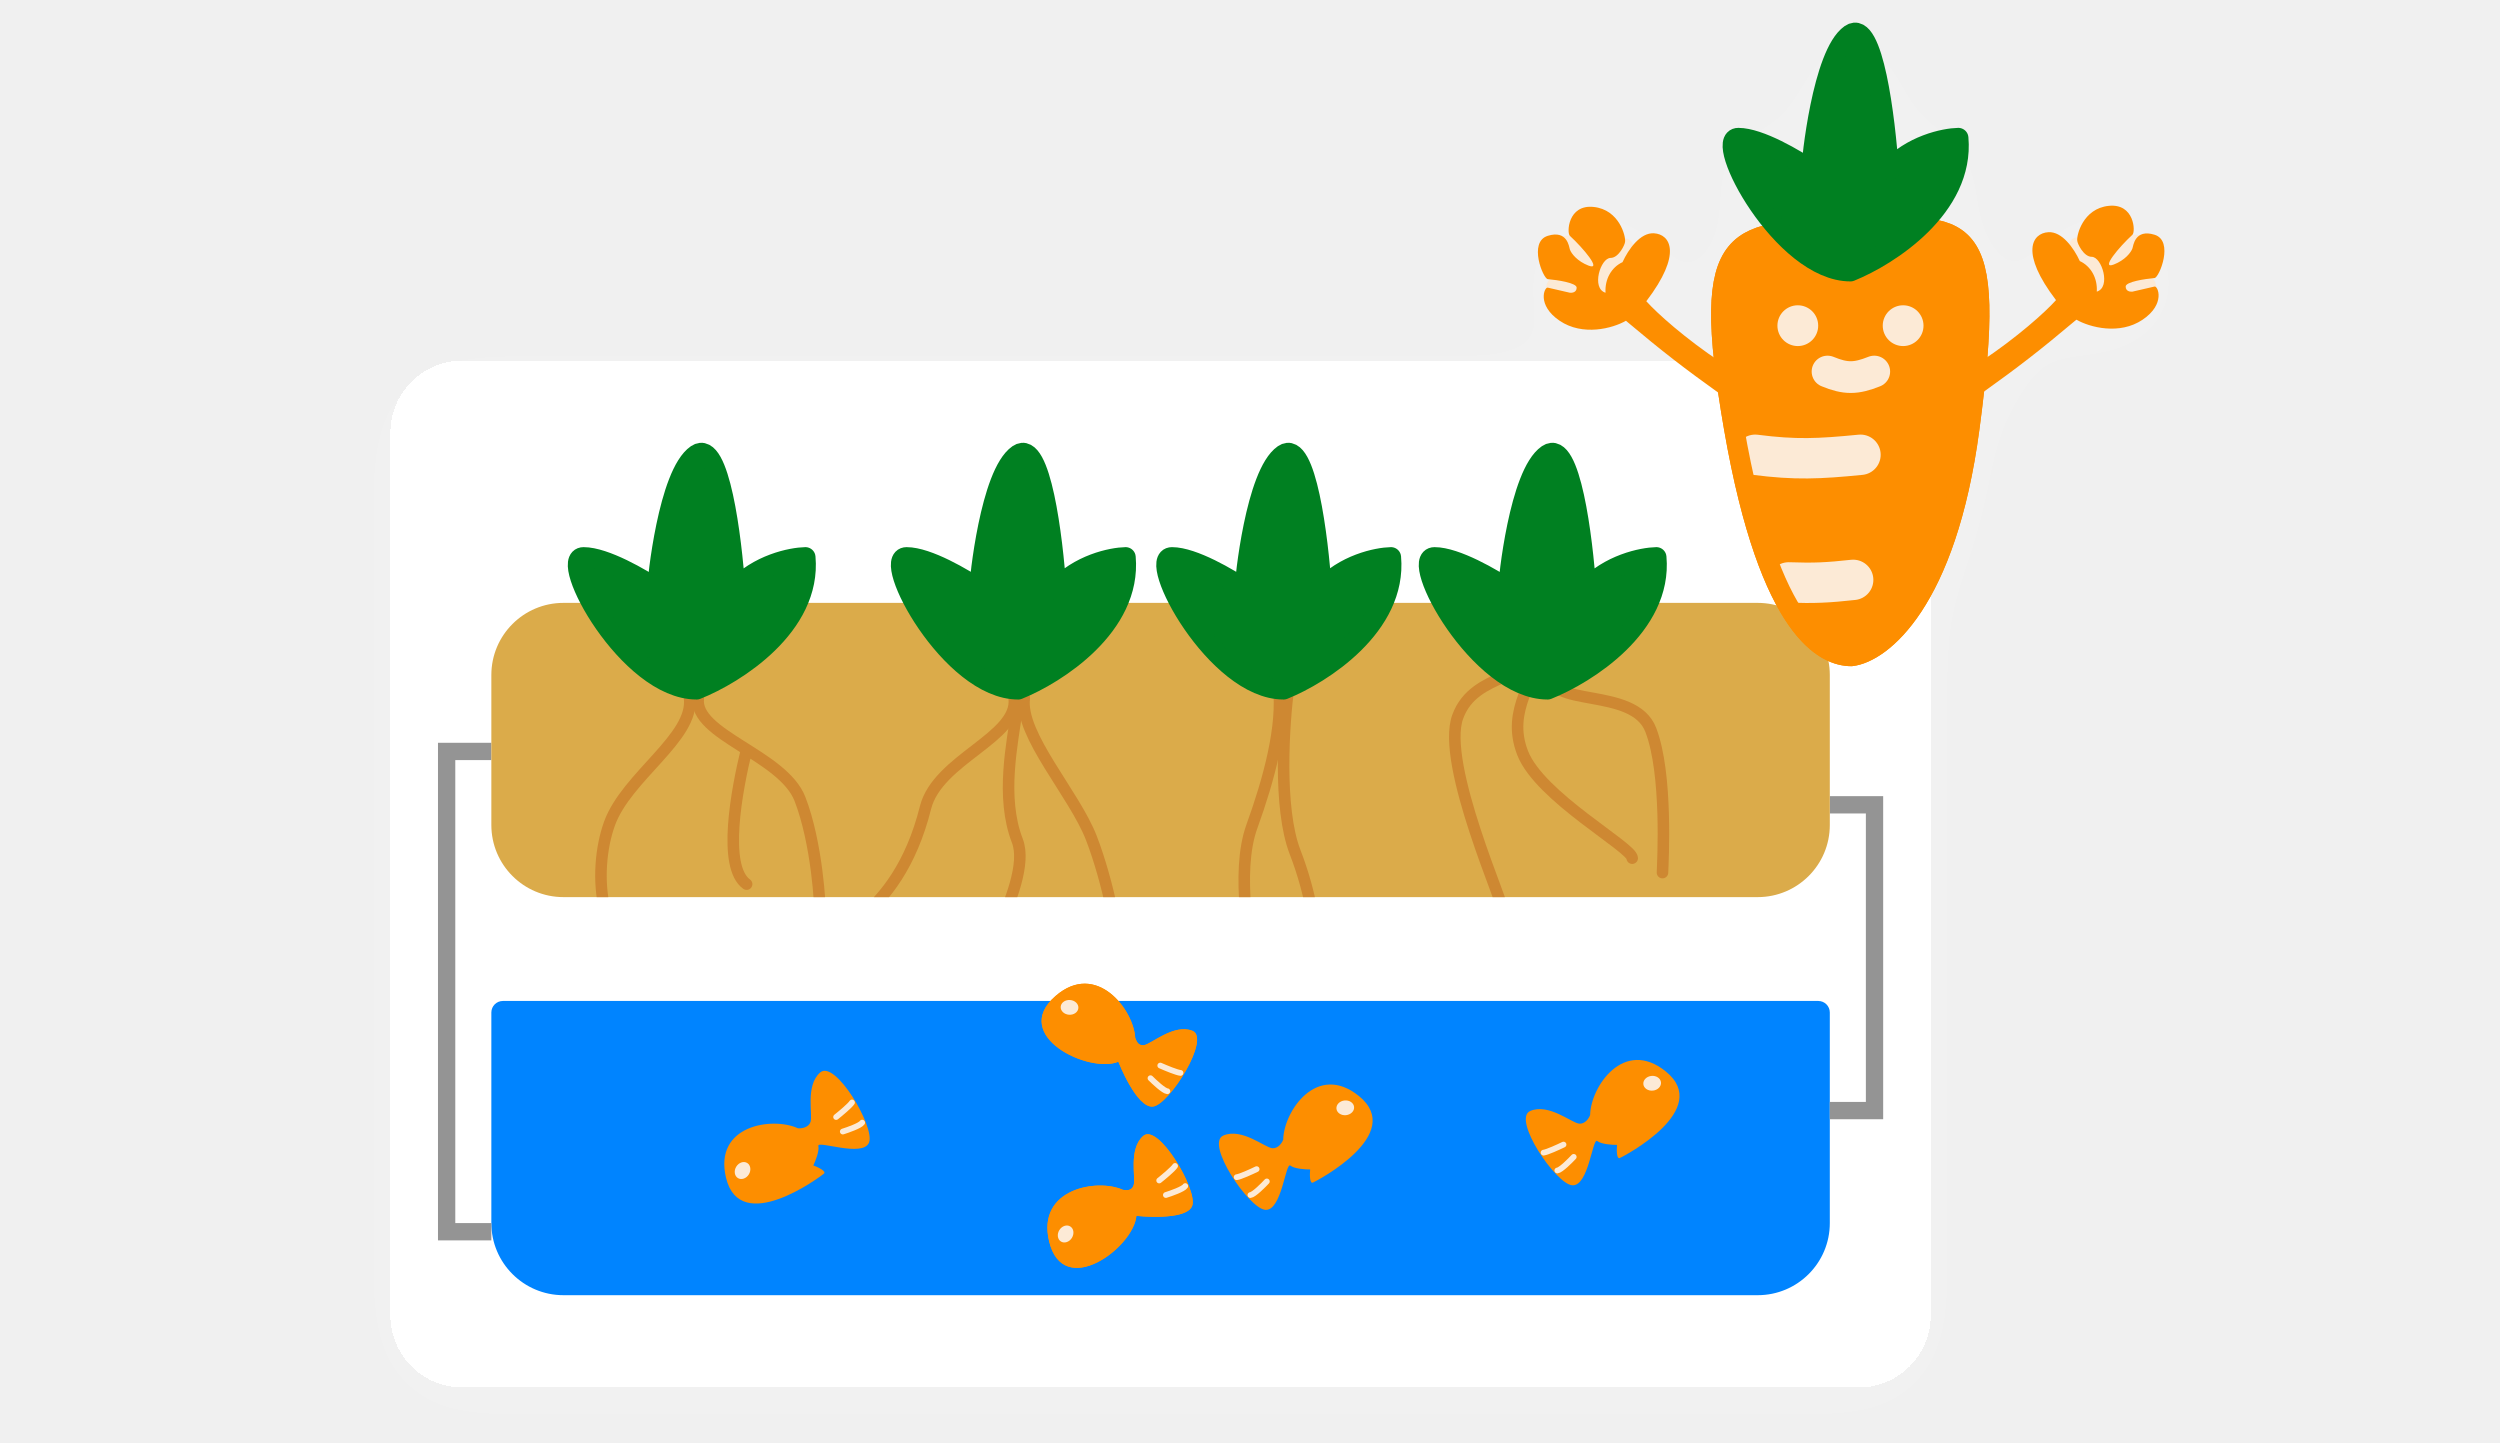
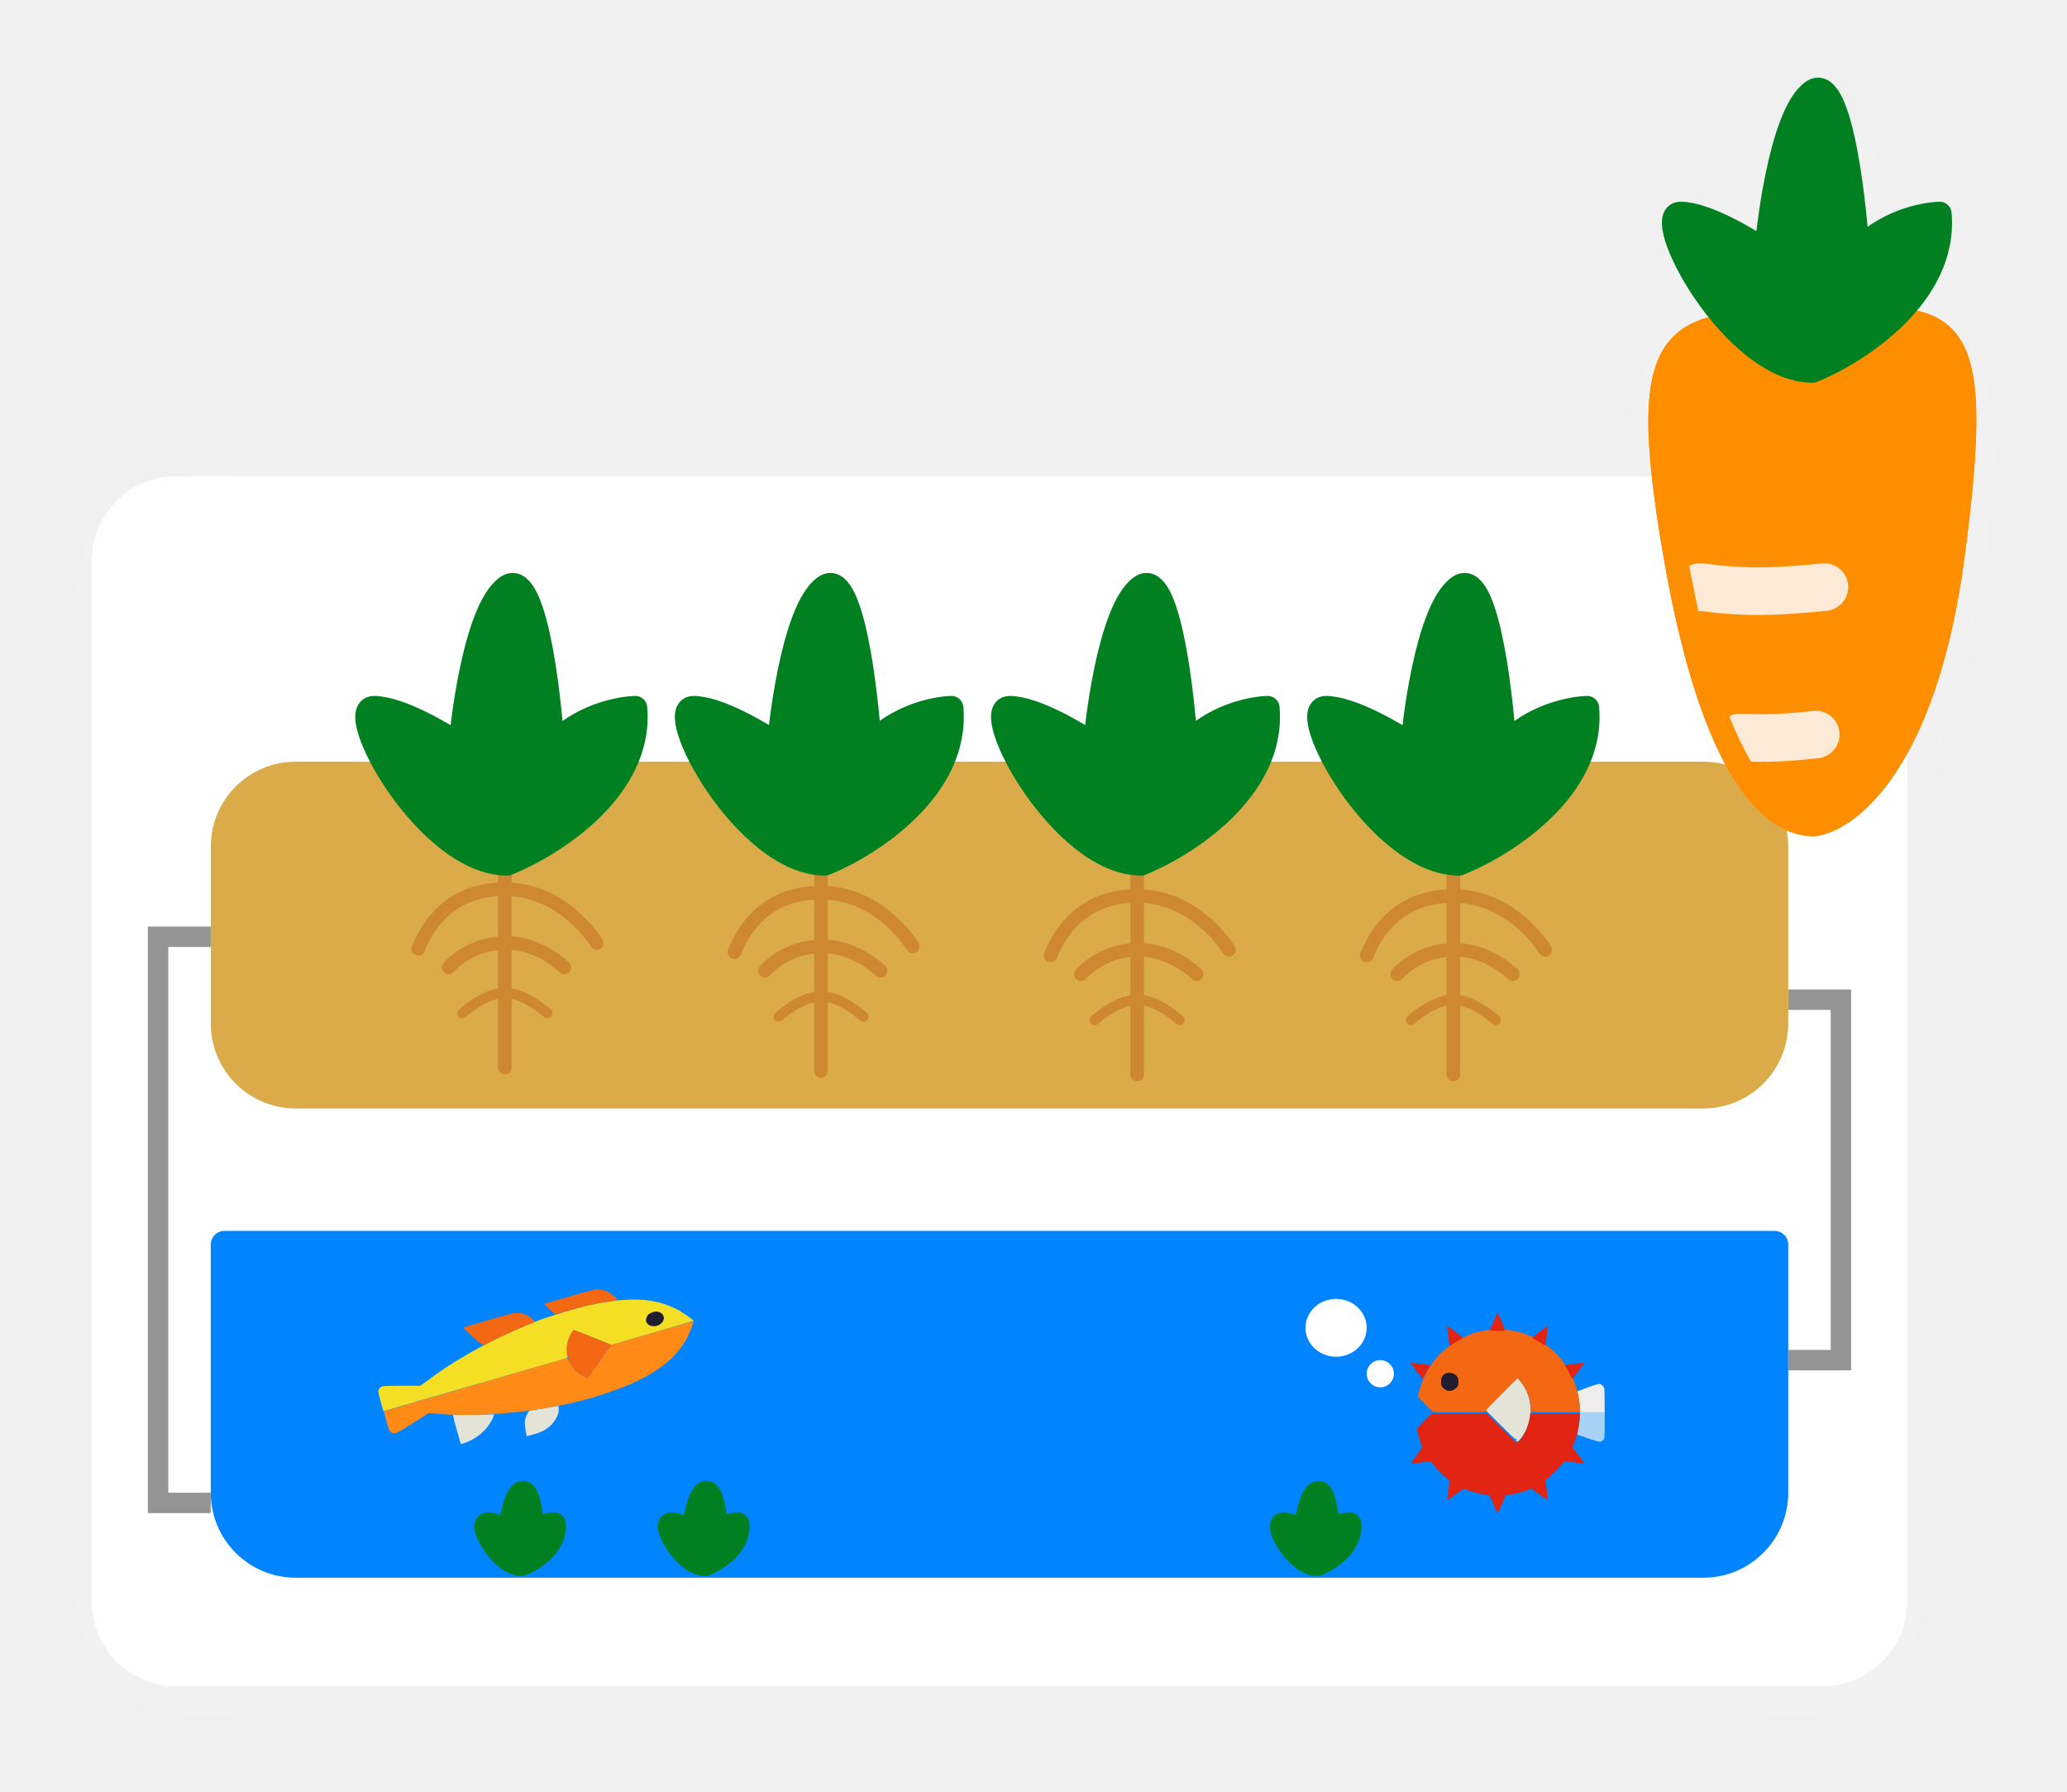
- <svg xmlns="http://www.w3.org/2000/svg" width="650" height="375" viewBox="0 15 650 500" fill="none">
-   <g filter="url(#filter0_d_535_233)">
+ <svg xmlns="http://www.w3.org/2000/svg" width="608" height="527" viewBox="0 0 608 527" fill="none">
+   <g filter="url(#filter0_d_558_58)">
    <rect x="27" y="140" width="534" height="356" rx="25" fill="white" shape-rendering="crispEdges" />
    <path d="M62 366C62 363.791 63.791 362 66 362H522C524.209 362 526 363.791 526 366V439C526 452.807 514.807 464 501 464H87C73.193 464 62 452.807 62 439V366Z" fill="#0084FF" />
-     <path d="M143.349 423.272C139.008 405.087 159.387 402.061 168.306 406.139C169.447 406.239 171.911 405.949 172.635 403.988C173.539 401.538 170.747 391.404 175.979 386.803C181.212 382.202 195.021 405.719 192.944 411.056C190.866 416.394 174.854 410.162 175.358 412.276C175.762 413.967 174.366 417.479 173.618 419.023C175.251 419.626 178.271 421.04 177.278 421.873C176.037 422.915 148.226 443.705 143.349 423.272Z" fill="#FD8E00" />
-     <path d="M183.842 407.268C185.576 406.729 189.909 405.223 190.552 404.176" stroke="#FCEAD6" stroke-width="2" stroke-linecap="round" />
-     <path d="M181.523 402.234C183.088 400.992 186.38 398.244 187.024 397.197" stroke="#FCEAD6" stroke-width="2" stroke-linecap="round" />
-     <ellipse cx="149.082" cy="420.783" rx="3.074" ry="2.561" transform="rotate(-58.4306 149.082 420.783)" fill="#FCEAD6" />
-     <path d="M255.349 445.271C251.008 427.086 272.081 423.423 281 427.5C282.141 427.6 283.911 427.948 284.634 425.988C285.539 423.537 282.747 413.404 287.979 408.802C293.212 404.201 307.021 427.718 304.944 433.056C302.866 438.393 285.618 436.501 285.618 436.501L285.617 436.5C284.634 447.5 260.226 465.705 255.349 445.271Z" fill="#FD8E00" />
-     <path d="M255.349 445.271C251.008 427.086 272.081 423.423 281 427.5C282.141 427.6 283.911 427.948 284.634 425.988C285.539 423.537 282.747 413.404 287.979 408.802C293.212 404.201 307.021 427.718 304.944 433.056C302.866 438.393 285.618 436.501 285.618 436.501L285.617 436.5C284.634 447.5 260.226 465.705 255.349 445.271Z" fill="#FD8E00" />
-     <path d="M295.842 429.268C297.576 428.729 301.909 427.223 302.552 426.176" stroke="#FCEAD6" stroke-width="2" stroke-linecap="round" />
-     <path d="M293.523 424.234C295.088 422.992 298.38 420.244 299.024 419.197" stroke="#FCEAD6" stroke-width="2" stroke-linecap="round" />
-     <ellipse cx="261.082" cy="442.783" rx="3.074" ry="2.561" transform="rotate(-58.4306 261.082 442.783)" fill="#FCEAD6" />
-     <path d="M257.58 360.292C271.691 348.028 284.691 365.012 285.205 374.805C285.645 375.863 286.155 377.593 288.227 377.327C290.818 376.995 298.509 369.83 305.009 372.338C311.51 374.847 297.054 397.972 291.362 398.601C285.669 399.23 279.363 383.065 279.363 383.065L279.364 383.064C269.158 387.283 241.723 374.072 257.58 360.292Z" fill="#FD8E00" />
-     <path d="M257.58 360.292C271.691 348.028 284.691 365.012 285.205 374.805C285.645 375.863 286.155 377.593 288.227 377.327C290.818 376.995 298.509 369.83 305.009 372.338C311.51 374.847 297.054 397.972 291.362 398.601C285.669 399.23 279.363 383.065 279.363 383.065L279.364 383.064C269.158 387.283 241.723 374.072 257.58 360.292Z" fill="#FD8E00" />
-     <path d="M290.507 388.781C291.787 390.069 295.127 393.213 296.354 393.298" stroke="#FCEAD6" stroke-width="2" stroke-linecap="round" />
-     <path d="M293.896 384.395C295.722 385.207 299.681 386.853 300.907 386.939" stroke="#FCEAD6" stroke-width="2" stroke-linecap="round" />
-     <ellipse cx="262.439" cy="364.223" rx="3.074" ry="2.561" transform="rotate(4 262.439 364.223)" fill="#FCEAD6" />
-     <path d="M362.747 394.949C348.216 383.185 336.692 400.262 336.52 410.067C336.118 411.14 334.793 413.237 332.712 413.044C330.111 412.802 322.175 405.91 315.766 408.644C309.357 411.378 324.611 433.985 330.322 434.415C336.034 434.844 337.323 417.71 339.012 419.078C340.364 420.172 344.134 420.429 345.85 420.42C345.689 422.154 345.662 425.488 346.841 424.952C348.316 424.282 379.074 408.168 362.747 394.949Z" fill="#FD8E00" />
-     <path d="M330.833 424.568C329.599 425.9 326.37 429.158 325.147 429.287" stroke="#FCEAD6" stroke-width="2" stroke-linecap="round" />
-     <path d="M327.294 420.305C325.498 421.18 321.599 422.964 320.376 423.092" stroke="#FCEAD6" stroke-width="2" stroke-linecap="round" />
-     <ellipse cx="3.074" cy="2.561" rx="3.074" ry="2.561" transform="matrix(-0.994522 0.104528 0.104528 0.994522 360.816 396.178)" fill="#FCEAD6" />
-     <path d="M469.138 386.435C454.607 374.671 443.083 391.748 442.912 401.553C442.509 402.626 441.184 404.724 439.104 404.53C436.503 404.289 428.567 397.396 422.158 400.13C415.749 402.864 431.002 425.471 436.714 425.901C442.425 426.331 443.715 409.197 445.404 410.564C446.755 411.659 450.525 411.915 452.241 411.906C452.08 413.64 452.053 416.974 453.233 416.438C454.708 415.768 485.466 399.654 469.138 386.435Z" fill="#FD8E00" />
-     <path d="M437.224 416.055C435.99 417.386 432.762 420.645 431.539 420.773" stroke="#FCEAD6" stroke-width="2" stroke-linecap="round" />
-     <path d="M433.686 411.791C431.889 412.667 427.99 414.45 426.768 414.579" stroke="#FCEAD6" stroke-width="2" stroke-linecap="round" />
-     <ellipse cx="3.074" cy="2.561" rx="3.074" ry="2.561" transform="matrix(-0.994522 0.104528 0.104528 0.994522 467.208 387.664)" fill="#FCEAD6" />
    <path d="M62 442H46.5V275.5H62" stroke="#949494" stroke-width="6" />
    <path d="M526 400H541.5V294H526" stroke="#949494" stroke-width="6" />
-     <g clip-path="url(#clip0_535_233)">
-       <rect x="62" y="224" width="464" height="102" rx="25" fill="#DBAB4A" />
-       <path d="M347.638 342C347.762 338.264 346.529 325.65 340.618 310.356C334.708 295.061 336.678 265.746 338.402 253" stroke="#CE8832" stroke-width="4" stroke-linecap="round" />
-       <path d="M457.497 312.5C457.62 308.764 425.408 291.295 419.497 276C413.586 260.705 424.528 250.746 426.253 238" stroke="#CE8832" stroke-width="4" stroke-linecap="round" />
-       <path d="M467.997 317.5C468.121 313.764 469.833 283.295 463.922 268C458.011 252.705 427.273 260.746 428.997 248" stroke="#CE8832" stroke-width="4" stroke-linecap="round" />
-       <path d="M279.5 345C279.623 341.264 275.911 320.795 270 305.5C264.089 290.205 245.032 269.746 246.756 257" stroke="#CE8832" stroke-width="4" stroke-linecap="round" />
-       <path d="M224 364C224.123 360.264 250.265 321.795 244.354 306.5C238.443 291.205 242.63 272.746 244.354 260" stroke="#CE8832" stroke-width="4" stroke-linecap="round" />
-       <path d="M175.992 333C176.115 329.264 174.903 307.295 168.993 292C163.082 276.705 132.024 269.746 133.748 257M150.493 274.798C146.993 289.132 142.093 315.5 150.493 321.5" stroke="#CE8832" stroke-width="4" stroke-linecap="round" />
-       <path d="M325.654 348C325.531 344.012 319.744 317.826 325.654 301.5C331.565 285.174 336.615 266.605 334.891 253" stroke="#CE8832" stroke-width="4" stroke-linecap="round" />
-       <path d="M413.505 333C413.382 329.012 391.086 279.826 396.997 263.5C402.908 247.174 424.466 251.605 422.742 238" stroke="#CE8832" stroke-width="4" stroke-linecap="round" />
-       <path d="M176 343.5C175.877 339.512 202.5 335 212.5 295C216.712 278.155 244.969 270.605 243.245 257" stroke="#CE8832" stroke-width="4" stroke-linecap="round" />
-       <path d="M121.469 352C98.461 347 97.05 316.826 102.961 300.5C108.872 284.174 132.429 270.605 130.705 257" stroke="#CE8832" stroke-width="4" stroke-linecap="round" />
-     </g>
-     <path d="M170.878 208.174C173.015 231.992 146.629 248.649 133.169 254C109.415 254 84.771 208.174 93.975 208.174C101.339 208.174 114.067 215.569 119.51 219.266C119.51 216.347 123.37 179.278 133.169 172.565C141.007 167.194 145.342 201.461 146.53 219.266C154.369 210.626 166.028 208.272 170.878 208.174Z" fill="#008021" stroke="#008021" stroke-width="7" stroke-linejoin="round" />
-     <path d="M281.879 208.174C283.99 231.992 257.938 248.649 244.648 254C221.195 254 196.862 208.174 205.95 208.174C213.221 208.174 225.787 215.569 231.162 219.266C231.162 216.347 234.973 179.278 244.648 172.565C252.387 167.194 256.667 201.461 257.84 219.266C265.579 210.626 277.091 208.272 281.879 208.174Z" fill="#008021" stroke="#008021" stroke-width="7" stroke-linejoin="round" />
-     <path d="M373.879 208.174C375.99 231.992 349.938 248.649 336.648 254C313.195 254 288.862 208.174 297.95 208.174C305.221 208.174 317.787 215.569 323.162 219.266C323.162 216.347 326.973 179.278 336.648 172.565C344.387 167.194 348.667 201.461 349.84 219.266C357.579 210.626 369.091 208.272 373.879 208.174Z" fill="#008021" stroke="#008021" stroke-width="7" stroke-linejoin="round" />
-     <path d="M465.878 208.174C468.015 231.992 441.629 248.649 428.169 254C404.415 254 379.771 208.174 388.975 208.174C396.339 208.174 409.067 215.569 414.51 219.266C414.51 216.347 418.37 179.278 428.169 172.565C436.007 167.194 440.342 201.461 441.53 219.266C449.369 210.626 461.028 208.272 465.878 208.174Z" fill="#008021" stroke="#008021" stroke-width="7" stroke-linejoin="round" />
-     <path d="M574.384 163.531C566.375 223.834 543.762 241.266 533.456 242.444C524.917 242.444 505.189 234.788 492.822 163.531C480.455 92.274 493.705 95.513 533.456 94.335C573.207 93.158 584.396 88.152 574.384 163.531Z" fill="#FD8E00" stroke="#FD8E00" stroke-width="7" stroke-linejoin="round" />
-     <path d="M525.211 143.803C531.546 146.411 535.079 146.322 541.406 143.803" stroke="#FCEAD6" stroke-width="11" stroke-linecap="round" stroke-linejoin="round" />
+     <path d="M464.002 409.174C464.041 409.154 465.416 408.627 467.062 408.019C468.96 407.31 470.238 406.946 470.548 407.007C470.819 407.067 471.245 407.331 471.516 407.614C472 408.1 472 408.121 472 415.899L464.738 416L464.699 414.724C464.699 414.035 464.661 413.245 464.641 412.962C464.602 412.678 464.448 411.726 464.273 410.835C464.099 409.944 463.983 409.194 464.002 409.174Z" fill="#EEEDEB" />
+     <path d="M437 414.693L441.608 410.04C444.137 407.465 446.274 405.366 446.353 405.366C446.451 405.366 446.863 405.782 447.314 406.317C447.745 406.832 448.451 407.96 448.882 408.832C449.314 409.703 449.784 411.05 449.941 411.802C450.098 412.574 450.235 413.901 450.235 414.772C450.235 415.743 450.078 416.97 449.843 417.941C449.608 418.812 449.157 420.059 448.843 420.713C448.51 421.366 447.863 422.376 447.431 422.95C446.98 423.525 446.49 424 446.353 423.98C446.235 423.98 446.059 423.881 445.961 423.762C445.882 423.644 445.961 423.446 446.118 423.347C446.353 423.208 446.333 423.188 446.02 423.267C445.706 423.366 444.745 422.495 437 414.693Z" fill="#E3E3D8" />
+     <path d="M433.373 392.099C434.392 391.762 436.02 391.366 437 391.228C438.078 391.05 439.784 390.97 441.412 391.01C443.118 391.069 444.647 391.228 445.725 391.485C446.647 391.683 447.961 392.059 448.667 392.297C449.373 392.555 450.686 393.129 451.608 393.584C452.529 394.059 453.843 394.852 454.549 395.386C455.255 395.901 456.294 396.733 456.882 397.228C457.471 397.723 458.608 398.99 459.431 400.02C460.255 401.05 461.392 402.792 461.941 403.881C462.49 404.97 463.216 406.654 463.549 407.644C463.863 408.634 464.275 410.277 464.431 411.307C464.608 412.337 464.745 413.663 464.745 415.267H450.235V414.218C450.235 413.663 450.098 412.574 449.941 411.802C449.784 411.03 449.314 409.703 448.882 408.832C448.471 407.96 447.725 406.792 446.353 405.267L441.667 409.96C437.471 414.178 437.039 414.693 437.294 414.97C437.569 415.248 436.843 415.287 421.51 415.267L417 410.733L417.373 409.287C417.569 408.495 418.059 407.05 418.451 406.059C418.843 405.069 419.529 403.663 419.98 402.891C420.412 402.119 421.333 400.792 422.02 399.941C422.706 399.069 423.824 397.861 424.51 397.267C425.196 396.654 426.392 395.703 427.176 395.168C427.941 394.614 429.235 393.842 430.039 393.446C430.843 393.05 432.353 392.436 433.373 392.099Z" fill="#F46813" />
+     <path d="M464.451 419.05C464.627 418.119 464.745 416.891 464.745 416.317V415.287H472V419.188C472 422.97 471.98 423.109 471.549 423.545C471.274 423.842 470.882 424 470.49 424C470.137 424 468.51 423.525 463.941 421.921L464.059 421.327C464.118 420.99 464.294 419.96 464.451 419.05Z" fill="#A8D3F6" />
+     <path d="M424.392 404.574C424.667 404.238 425.176 403.901 425.549 403.822C425.922 403.723 426.569 403.723 427.02 403.802C427.51 403.901 428.02 404.198 428.392 404.574C428.902 405.109 428.98 405.307 428.98 406.356C428.98 407.386 428.902 407.584 428.392 408.139C428.059 408.475 427.49 408.832 427.118 408.951C426.627 409.109 426.235 409.109 425.745 408.97C425.373 408.852 424.804 408.475 424.471 408.139C423.961 407.584 423.882 407.386 423.882 406.356C423.882 405.406 423.98 405.089 424.392 404.574Z" fill="#201D30" />
+     <path d="M439.115 389.106C439.588 387.979 440.1 386.812 440.238 386.496C440.376 386.199 440.514 385.981 440.534 386.001C440.553 386.041 441.027 387.089 441.559 388.335C442.091 389.581 442.584 390.788 442.643 391.005C442.761 391.381 442.682 391.401 440.514 391.401C439.272 391.401 438.247 391.341 438.247 391.282C438.247 391.223 438.622 390.234 439.115 389.106Z" fill="#E22512" />
+     <path d="M425.909 392.33C425.751 391.124 425.652 390.076 425.712 390.036C425.771 389.996 426.835 390.728 428.096 391.658C429.338 392.607 430.343 393.418 430.343 393.477C430.343 393.537 430.028 393.735 429.614 393.913C429.22 394.091 428.333 394.605 426.421 395.851L426.323 395.218C426.263 394.862 426.086 393.557 425.909 392.33Z" fill="#E22512" />
+     <path d="M450.704 393.418C450.744 393.339 451.729 392.528 452.912 391.618C454.095 390.708 455.119 389.996 455.179 390.016C455.238 390.056 455.139 391.262 454.962 392.726C454.765 394.17 454.607 395.475 454.607 395.614C454.607 395.752 454.134 395.534 453.464 395.119C452.853 394.704 451.946 394.189 451.493 393.972C451.02 393.754 450.685 393.497 450.704 393.418Z" fill="#E22512" />
+     <path d="M416.763 403.327C415.837 402.121 415.048 401.053 415.009 400.954C414.969 400.875 415.068 400.795 415.206 400.795C415.364 400.795 416.645 400.934 418.044 401.112C419.463 401.29 420.646 401.468 420.705 401.507C420.764 401.547 420.705 401.685 420.567 401.824C420.449 401.962 419.917 402.852 418.438 405.522L416.763 403.327Z" fill="#E22512" />
+     <path d="M460.343 401.725C460.126 401.547 460.599 401.409 462.511 401.171C463.851 400.993 465.192 400.835 465.507 400.815C465.96 400.795 466.019 400.855 465.842 401.151C465.743 401.329 464.955 402.397 462.491 405.542L461.565 403.742C461.033 402.753 460.5 401.844 460.343 401.725Z" fill="#E22512" />
+     <path d="M416.862 420.772C416.743 420.099 416.783 420.02 418.971 417.864L421.198 415.629H437.36L441.697 419.98C444.082 422.374 446.132 424.332 446.23 424.332C446.348 424.351 446.802 423.877 447.255 423.303C447.689 422.73 448.339 421.721 448.674 421.068C448.99 420.416 449.443 419.17 449.679 418.299C449.896 417.429 450.074 416.48 450.074 415.629H464.758L464.62 417.449C464.521 418.457 464.285 420.04 464.088 420.969C463.891 421.899 463.457 423.323 462.531 425.617L464.285 427.951C465.251 429.217 466.019 430.305 466 430.364C465.96 430.423 464.659 430.305 460.224 429.711L459.85 430.245C459.633 430.522 458.608 431.61 457.583 432.658C456.539 433.687 455.455 434.735 454.607 435.408L454.962 438.275C455.139 439.858 455.238 441.143 455.159 441.143C455.06 441.143 453.976 440.392 450.468 437.781L449.246 438.256C448.556 438.513 447.294 438.908 446.427 439.126C445.56 439.343 444.417 439.581 442.879 439.759L441.776 442.389C441.164 443.813 440.573 445 440.494 445C440.396 444.98 439.824 443.813 438.149 439.818L436.276 439.482C435.251 439.304 433.655 438.888 432.728 438.552C431.802 438.236 430.915 437.919 430.757 437.86C430.58 437.801 429.535 438.453 428.195 439.462C426.953 440.392 425.869 441.143 425.79 441.143C425.692 441.143 425.672 440.906 425.731 440.609C425.771 440.293 425.909 439.304 426.027 438.374C426.145 437.445 426.263 436.396 426.323 436.06C426.421 435.447 426.323 435.328 424.825 434.082C423.957 433.331 422.676 432.065 420.745 429.771L418.005 430.107C416.507 430.285 415.226 430.404 415.147 430.344C415.048 430.305 415.738 429.237 418.34 425.716L417.67 423.6C417.295 422.413 416.94 421.147 416.862 420.772Z" fill="#E22512" />
+     <path d="M142.421 416.03C140.826 416.091 138.187 416.137 136.545 416.11C134.908 416.1 133.466 416.1 133.324 416.124C133.144 416.16 133.383 417.2 135.548 424.706L136.486 424.432C136.995 424.284 137.941 423.891 138.605 423.546C139.273 423.217 140.377 422.492 141.089 421.949C141.796 421.39 142.815 420.37 143.385 419.633C143.94 418.916 144.62 417.827 144.891 417.227C145.142 416.633 145.344 416.086 145.326 416.024C145.303 415.947 143.991 415.959 142.421 416.03Z" fill="#E3E3D8" />
+     <path d="M160.366 414.116C158.708 414.397 157.006 414.674 156.612 414.705C156.222 414.751 155.817 414.818 155.705 414.868C155.616 414.927 155.289 415.409 155.02 415.942C154.731 416.48 154.444 417.387 154.377 417.961C154.305 418.587 154.377 419.709 154.934 422.422L157.046 421.807C158.65 421.34 159.39 421.04 160.277 420.513C160.888 420.133 161.688 419.53 162.051 419.173C162.413 418.815 163.003 418.072 163.351 417.516C163.718 416.956 164.106 416.103 164.214 415.601C164.327 415.114 164.401 414.42 164.369 414.093C164.314 413.537 164.256 413.487 163.867 413.533C163.625 413.558 162.332 413.779 160.848 414.033L160.366 414.116Z" fill="#E3E3D8" />
+     <path d="M203.43 390.479C203.766 389.591 204.017 388.778 203.99 388.685C203.945 388.53 201.388 389.224 179.775 395.518L176.289 400.451C174.358 403.148 172.75 405.348 172.697 405.313C172.664 405.272 172.165 405.014 171.589 404.711C171.017 404.424 170.095 403.734 169.518 403.213C168.942 402.691 168.247 401.835 167.967 401.311C167.687 400.787 167.328 400.135 166.869 399.361L112.904 415.077L113.658 417.884C114.318 420.297 114.493 420.751 114.922 421.13C115.256 421.403 115.66 421.554 116.059 421.539C116.58 421.505 117.367 421.074 121.179 418.719C123.638 417.18 125.708 415.837 125.759 415.721C125.806 415.59 126.545 415.577 127.878 415.71C128.993 415.822 130.578 415.949 131.422 416.005C132.242 416.052 134.423 416.107 136.229 416.118C138.041 416.146 140.889 416.089 142.567 416.021C144.24 415.937 147.091 415.746 148.911 415.585C150.732 415.425 153.406 415.134 154.882 414.956C156.333 414.769 159.078 414.356 160.975 414.022C162.853 413.694 165.389 413.224 166.605 412.954C167.806 412.705 170.126 412.147 171.763 411.721C173.404 411.31 176.407 410.402 178.493 409.694C180.554 408.976 183.14 408.021 184.239 407.567C185.337 407.112 187.025 406.352 187.988 405.869C188.956 405.403 190.569 404.53 191.563 403.937C192.558 403.345 194.032 402.361 194.852 401.752C195.668 401.128 196.895 400.098 197.575 399.446C198.256 398.794 199.372 397.528 200.048 396.642C200.723 395.756 201.614 394.37 202.055 393.552C202.476 392.74 203.094 391.367 203.43 390.479Z" fill="#FF8A16" />
+     <path d="M176.601 383.162C175.713 383.32 174.088 383.642 172.99 383.878C171.892 384.113 168.636 385.028 165.73 385.908C162.59 386.856 159.477 387.897 157.992 388.481C156.644 389.025 154.673 389.834 153.634 390.271C152.594 390.708 150.862 391.465 149.777 391.966C148.693 392.467 146.64 393.434 145.215 394.152C143.786 394.854 141.594 395.997 140.33 396.684C139.066 397.372 137.029 398.536 135.783 399.286C134.533 400.02 132.311 401.424 130.851 402.387C129.377 403.371 127.16 404.941 125.93 405.888C124.645 406.867 123.579 407.581 123.444 407.553C123.324 407.504 120.924 407.497 118.13 407.52C115.336 407.544 112.852 407.612 112.598 407.686C112.363 407.754 112.009 407.924 111.821 408.08C111.629 408.22 111.397 408.59 111.317 408.899C111.186 409.324 111.34 410.069 112.784 415.028L166.967 399.333L166.833 398.363C166.743 397.835 166.703 396.972 166.725 396.461C166.746 395.951 166.902 395.031 167.066 394.429C167.25 393.82 167.626 392.853 167.925 392.279C168.21 391.725 168.571 391.217 168.708 391.177C168.845 391.137 171.393 392.092 179.775 395.518L204.127 388.427L202.875 387.48C202.196 386.971 201.086 386.219 200.435 385.803C199.783 385.388 198.318 384.655 197.182 384.179C196.041 383.687 194.242 383.118 193.178 382.89C192.114 382.662 190.619 382.408 189.834 382.334C189.048 382.261 187.796 382.188 187.034 382.192C186.266 382.18 184.896 382.209 183.976 382.258C183.053 382.292 181.382 382.459 180.257 382.602C179.136 382.76 177.489 383.004 176.601 383.162Z" fill="#F4DF24" />
+     <path d="M177.08 379.341C176.527 379.267 175.747 379.208 175.343 379.208C174.814 379.211 172.59 379.808 167.324 381.325C163.314 382.493 160.037 383.481 160.051 383.527C160.064 383.574 160.797 384.268 163.263 386.542L167.125 385.451C169.257 384.83 171.222 384.291 171.5 384.227C171.779 384.163 172.755 383.946 173.693 383.74C174.63 383.534 175.972 383.261 176.699 383.134C177.43 383.022 178.814 382.82 179.794 382.686C180.778 382.568 181.622 382.406 181.658 382.311C181.698 382.232 181.262 381.754 180.69 381.248C180.123 380.758 179.287 380.144 178.859 379.915C178.432 379.687 177.636 379.431 177.08 379.341Z" fill="#F46813" />
+     <path d="M153.537 386.298C153.17 386.203 152.39 386.145 151.797 386.149C150.868 386.168 149.901 386.416 143.461 388.274C139.452 389.442 136.175 390.43 136.188 390.477C136.202 390.523 137.506 391.723 139.092 393.161C141.425 395.272 142.027 395.736 142.303 395.588C142.47 395.506 143.786 394.854 145.215 394.152C146.64 393.434 148.918 392.367 150.248 391.761C151.578 391.155 153.707 390.233 154.958 389.717C156.208 389.202 157.258 388.728 157.308 388.68C157.353 388.616 157.04 388.27 156.611 387.891C156.163 387.517 155.45 387.036 155.027 386.823C154.585 386.615 153.9 386.377 153.537 386.298Z" fill="#F46813" />
+     <path d="M179.775 395.518L174.359 393.313C171.374 392.098 168.845 391.137 168.708 391.177C168.571 391.217 168.21 391.725 167.925 392.279C167.626 392.853 167.25 393.82 167.066 394.429C166.902 395.031 166.725 396.024 166.711 396.633C166.666 397.353 166.815 398.301 167.104 399.293C167.398 400.232 167.805 401.19 168.167 401.707C168.521 402.192 169.184 402.94 169.67 403.37C170.18 403.81 171.036 404.418 171.617 404.736C172.198 405.055 172.693 405.297 172.752 405.28C172.815 405.279 174.423 403.079 179.775 395.518Z" fill="#F46813" />
+     <path d="M194.875 386.531C194.663 386.24 194.174 385.946 193.754 385.816L193.735 385.821C193.228 385.683 192.742 385.69 192.155 385.861C191.705 385.992 191.091 386.289 190.814 386.504C190.488 386.767 190.231 387.195 190.107 387.718C189.942 388.389 189.99 388.627 190.295 389.092C190.521 389.43 190.951 389.742 191.371 389.872C191.747 389.998 192.319 390.067 192.626 390.028C192.957 389.998 193.485 389.845 193.799 389.686C194.138 389.537 194.613 389.129 194.869 388.769C195.105 388.415 195.311 387.884 195.289 387.588C195.271 387.307 195.087 386.823 194.875 386.531Z" fill="#201D30" />
+     <path d="M216.969 448.264C217.51 454.364 210.83 458.63 207.422 460C201.409 460 195.17 448.264 197.5 448.264C199.364 448.264 202.587 450.158 203.965 451.105C203.965 450.357 204.942 440.864 207.422 439.145C209.407 437.769 210.504 446.545 210.805 451.105C212.79 448.892 215.741 448.289 216.969 448.264Z" fill="#008021" stroke="#008021" stroke-width="7" stroke-linejoin="round" />
+     <path d="M162.969 448.264C163.51 454.364 156.83 458.63 153.422 460C147.409 460 141.17 448.264 143.5 448.264C145.364 448.264 148.587 450.158 149.965 451.105C149.965 450.357 150.942 440.864 153.422 439.145C155.407 437.769 156.504 446.545 156.805 451.105C158.79 448.892 161.741 448.289 162.969 448.264Z" fill="#008021" stroke="#008021" stroke-width="7" stroke-linejoin="round" />
+     <path d="M396.969 448.264C397.51 454.364 390.83 458.63 387.422 460C381.409 460 375.17 448.264 377.5 448.264C379.364 448.264 382.587 450.158 383.965 451.105C383.965 450.357 384.942 440.864 387.422 439.145C389.407 437.769 390.504 446.545 390.805 451.105C392.79 448.892 395.741 448.289 396.969 448.264Z" fill="#008021" stroke="#008021" stroke-width="7" stroke-linejoin="round" />
+     <ellipse cx="393" cy="390.5" rx="9" ry="8.5" fill="white" />
+     <circle cx="406" cy="404" r="4" fill="white" />
+     <rect x="62" y="224" width="464" height="102" rx="25" fill="#DBAB4A" />
+     <path d="M454.5 279.348C454.5 279.348 445 263.501 427.5 263.5M445 286.5C445 286.5 437.5 279 427.5 279.348C417 279.348 411 286.5 411 286.5" stroke="#CE8832" stroke-width="4" stroke-linecap="round" />
+     <path d="M361.5 279.348C361.5 279.348 352 263.501 334.5 263.5M352 286.5C352 286.5 344.5 279 334.5 279.348C324 279.348 318 286.5 318 286.5" stroke="#CE8832" stroke-width="4" stroke-linecap="round" />
+     <path d="M268.5 278.348C268.5 278.348 259 262.501 241.5 262.5M259 285.5C259 285.5 251.5 278 241.5 278.348C231 278.348 225 285.5 225 285.5" stroke="#CE8832" stroke-width="4" stroke-linecap="round" />
+     <path d="M175.5 277.348C175.5 277.348 166 261.501 148.5 261.5M166 284.5C166 284.5 158.5 277 148.5 277.348C138 277.348 132 284.5 132 284.5" stroke="#CE8832" stroke-width="4" stroke-linecap="round" />
+     <path d="M427.497 316L427.498 268.5L427.497 247" stroke="#CE8832" stroke-width="4" stroke-linecap="round" />
+     <path d="M334.497 316L334.498 268.5L334.497 247" stroke="#CE8832" stroke-width="4" stroke-linecap="round" />
+     <path d="M241.497 315L241.498 267.5L241.497 246" stroke="#CE8832" stroke-width="4" stroke-linecap="round" />
+     <path d="M148.497 314L148.498 266.5L148.497 245" stroke="#CE8832" stroke-width="4" stroke-linecap="round" />
+     <path d="M402 281C406.062 271.026 414 263.5 427.5 263.5" stroke="#CE8832" stroke-width="4" stroke-linecap="round" />
+     <path d="M309 281C313.062 271.026 321 263.5 334.5 263.5" stroke="#CE8832" stroke-width="4" stroke-linecap="round" />
+     <path d="M216 280C220.062 270.026 228 262.5 241.5 262.5" stroke="#CE8832" stroke-width="4" stroke-linecap="round" />
+     <path d="M123 279C127.062 269.026 135 261.5 148.5 261.5" stroke="#CE8832" stroke-width="4" stroke-linecap="round" />
+     <path d="M415 300C415 300 421.5 294 427.5 294C433.5 294 440 300 440 300" stroke="#CE8832" stroke-width="3" stroke-linecap="round" />
+     <path d="M322 300C322 300 328.5 294 334.5 294C340.5 294 347 300 347 300" stroke="#CE8832" stroke-width="3" stroke-linecap="round" />
+     <path d="M229 299C229 299 235.5 293 241.5 293C247.5 293 254 299 254 299" stroke="#CE8832" stroke-width="3" stroke-linecap="round" />
+     <path d="M136 298C136 298 142.5 292 148.5 292C154.5 292 161 298 161 298" stroke="#CE8832" stroke-width="3" stroke-linecap="round" />
+     <path d="M186.878 208.174C189.015 231.992 162.629 248.649 149.169 254C125.415 254 100.771 208.174 109.975 208.174C117.339 208.174 130.067 215.569 135.51 219.266C135.51 216.347 139.37 179.278 149.169 172.565C157.007 167.194 161.342 201.461 162.53 219.266C170.369 210.626 182.028 208.272 186.878 208.174Z" fill="#008021" stroke="#008021" stroke-width="7" stroke-linejoin="round" />
+     <path d="M279.879 208.174C281.99 231.992 255.938 248.649 242.648 254C219.195 254 194.862 208.174 203.95 208.174C211.221 208.174 223.787 215.569 229.162 219.266C229.162 216.347 232.973 179.278 242.648 172.565C250.387 167.194 254.667 201.461 255.84 219.266C263.579 210.626 275.091 208.272 279.879 208.174Z" fill="#008021" stroke="#008021" stroke-width="7" stroke-linejoin="round" />
+     <path d="M372.879 208.174C374.99 231.992 348.938 248.649 335.648 254C312.195 254 287.862 208.174 296.95 208.174C304.221 208.174 316.787 215.569 322.162 219.266C322.162 216.347 325.973 179.278 335.648 172.565C343.387 167.194 347.667 201.461 348.84 219.266C356.579 210.626 368.091 208.272 372.879 208.174Z" fill="#008021" stroke="#008021" stroke-width="7" stroke-linejoin="round" />
+     <path d="M466.878 208.174C469.015 231.992 442.629 248.649 429.169 254C405.415 254 380.771 208.174 389.975 208.174C397.339 208.174 410.067 215.569 415.51 219.266C415.51 216.347 419.37 179.278 429.169 172.565C437.007 167.194 441.342 201.461 442.53 219.266C450.369 210.626 462.028 208.272 466.878 208.174Z" fill="#008021" stroke="#008021" stroke-width="7" stroke-linejoin="round" />
+     <path d="M574.384 163.53C566.375 223.833 543.762 241.265 533.456 242.443C524.917 242.443 505.189 234.787 492.822 163.53C480.455 92.273 493.705 95.512 533.456 94.334C573.207 93.157 584.396 88.151 574.384 163.53Z" fill="#FD8E00" stroke="#FD8E00" stroke-width="7" stroke-linejoin="round" />
    <path d="M500.124 172.656C514.166 174.46 522.208 174.077 536.636 172.656" stroke="#FCEAD6" stroke-width="14" stroke-linecap="round" stroke-linejoin="round" />
-     <path d="M511.72 216.905C520.655 217.232 525.532 216.961 534.098 216.021" stroke="#FCEAD6" stroke-width="14" stroke-linecap="round" stroke-linejoin="round" />
-     <circle cx="551.417" cy="127.901" r="7.067" fill="#FCEAD6" />
-     <circle cx="514.906" cy="127.901" r="7.067" fill="#FCEAD6" />
-     <path d="M574.384 163.531C566.375 223.834 543.762 241.266 533.456 242.444C524.917 242.444 505.189 234.788 492.822 163.531C480.455 92.274 493.705 95.513 533.456 94.335C573.207 93.158 584.396 88.152 574.384 163.531Z" stroke="#FD8E00" stroke-width="7" stroke-linejoin="round" />
-     <path d="M570.557 62.828C572.677 86.856 546.51 103.659 533.162 109.057C509.606 109.057 485.166 62.828 494.294 62.828C501.597 62.828 514.219 70.288 519.617 74.017C519.617 71.073 523.445 33.678 533.162 26.905C540.935 21.488 545.234 56.056 546.412 74.017C554.185 65.302 565.747 62.926 570.557 62.828Z" fill="#008021" stroke="#008021" stroke-width="7" stroke-linejoin="round" />
-     <path d="M608.541 101.694C608.045 102.561 603.339 106.601 602.357 110.821L621.791 125.544C627.876 122.599 639.445 117.105 639.164 116.416C639.074 116.196 640.047 110.233 635.041 110.821C630.036 111.41 635.343 100.143 635.041 98.454C634.488 95.357 629.239 96.077 626.797 98.455C624.049 98.946 618.921 98.688 614.43 97.571C608.294 96.045 609.101 100.714 608.541 101.694Z" fill="#FCEAD6" />
-     <path d="M611.485 125.818C598.537 136.719 591.317 142.259 578.506 151.435C573.206 152.318 564.964 149.263 578.506 140.246C590.989 131.934 600.665 123.232 604.418 119.046C591.786 102.488 596.14 95.832 601.768 95.49C606.47 95.204 610.601 100.986 612.663 105.501C616.491 107.268 618.846 111.39 618.552 116.102C623.557 114.63 620.318 104.029 616.785 104.029C613.958 104.029 611.78 99.318 611.78 98.434C611.485 96.668 613.723 87.304 622.674 86.362C631.625 85.419 632.027 95.359 630.918 96.373C626.305 100.594 619.639 108.548 624.441 106.701C628.269 105.228 630.428 102.557 630.918 101.085C631.213 100.222 631.743 94.253 638.574 96.373C645.405 98.493 640.181 111.249 638.574 111.39C635.237 111.685 628.563 112.686 628.563 114.335C628.563 115.984 630.133 116.2 630.918 116.102L638.574 114.335C639.752 114.061 642.461 120.4 634.452 125.818C626.443 131.236 616.098 128.468 611.485 125.818Z" fill="#FD8E00" />
-     <path d="M458.263 102.073C458.759 102.94 463.465 106.98 464.446 111.2L445.013 125.923C438.927 122.978 427.358 117.484 427.64 116.795C427.73 116.574 426.757 110.612 431.762 111.2C436.768 111.788 431.461 100.521 431.762 98.833C432.315 95.736 437.564 96.456 440.007 98.834C442.755 99.325 447.883 99.067 452.374 97.95C458.51 96.424 457.702 101.093 458.263 102.073Z" fill="#FCEAD6" />
-     <path d="M455.319 126.197C468.267 137.098 475.487 142.637 488.297 151.814C493.598 152.697 501.839 149.642 488.298 140.625C475.815 132.313 466.138 123.611 462.386 119.425C475.018 102.867 470.663 96.211 465.036 95.869C460.333 95.582 456.202 101.365 454.141 105.88C450.313 107.647 447.957 111.769 448.252 116.48C443.246 115.009 446.485 104.408 450.019 104.408C452.846 104.408 455.024 99.697 455.024 98.813C455.319 97.046 453.081 87.683 444.13 86.741C435.179 85.798 434.777 95.738 435.885 96.752C440.498 100.973 447.165 108.926 442.363 107.08C438.535 105.607 436.376 102.936 435.885 101.463C435.59 100.601 435.061 94.632 428.23 96.752C421.398 98.872 426.623 111.627 428.23 111.769C431.567 112.064 438.241 113.065 438.241 114.714C438.241 116.363 436.67 116.579 435.885 116.48L428.23 114.714C427.051 114.44 424.343 120.779 432.352 126.197C440.361 131.615 450.706 128.847 455.319 126.197Z" fill="#FD8E00" />
+     <path d="M511.721 216.904C520.655 217.231 525.533 216.96 534.099 216.021" stroke="#FCEAD6" stroke-width="14" stroke-linecap="round" stroke-linejoin="round" />
+     <path d="M574.384 163.53C566.375 223.833 543.762 241.265 533.456 242.443C524.917 242.443 505.189 234.787 492.822 163.53C480.455 92.273 493.705 95.512 533.456 94.334C573.207 93.157 584.396 88.151 574.384 163.53Z" stroke="#FD8E00" stroke-width="7" stroke-linejoin="round" />
+     <path d="M570.556 62.827C572.676 86.855 546.509 103.658 533.161 109.056C509.605 109.056 485.166 62.827 494.294 62.827C501.596 62.827 514.218 70.287 519.616 74.016C519.616 71.072 523.444 33.677 533.161 26.904C540.935 21.487 545.234 56.055 546.411 74.016C554.185 65.301 565.747 62.925 570.556 62.827Z" fill="#008021" stroke="#008021" stroke-width="7" stroke-linejoin="round" />
  </g>
  <defs>
-     <filter id="filter0_d_535_233" x="0.9" y="0.736" width="667.2" height="525.364" filterUnits="userSpaceOnUse" color-interpolation-filters="sRGB">
+     <filter id="filter0_d_558_58" x="0.9" y="0.735" width="606.539" height="525.365" filterUnits="userSpaceOnUse" color-interpolation-filters="sRGB">
      <feFlood flood-opacity="0" result="BackgroundImageFix" />
      <feColorMatrix in="SourceAlpha" type="matrix" values="0 0 0 0 0 0 0 0 0 0 0 0 0 0 0 0 0 0 127 0" result="hardAlpha" />
      <feOffset dy="4" />
      <feGaussianBlur stdDeviation="13.05" />
      <feComposite in2="hardAlpha" operator="out" />
      <feColorMatrix type="matrix" values="0 0 0 0 1 0 0 0 0 1 0 0 0 0 1 0 0 0 0.1 0" />
-       <feBlend mode="normal" in2="BackgroundImageFix" result="effect1_dropShadow_535_233" />
-       <feBlend mode="normal" in="SourceGraphic" in2="effect1_dropShadow_535_233" result="shape" />
+       <feBlend mode="normal" in2="BackgroundImageFix" result="effect1_dropShadow_558_58" />
+       <feBlend mode="normal" in="SourceGraphic" in2="effect1_dropShadow_558_58" result="shape" />
    </filter>
-     <clipPath id="clip0_535_233">
-       <rect x="62" y="224" width="464" height="102" rx="25" fill="white" />
-     </clipPath>
  </defs>
</svg>
